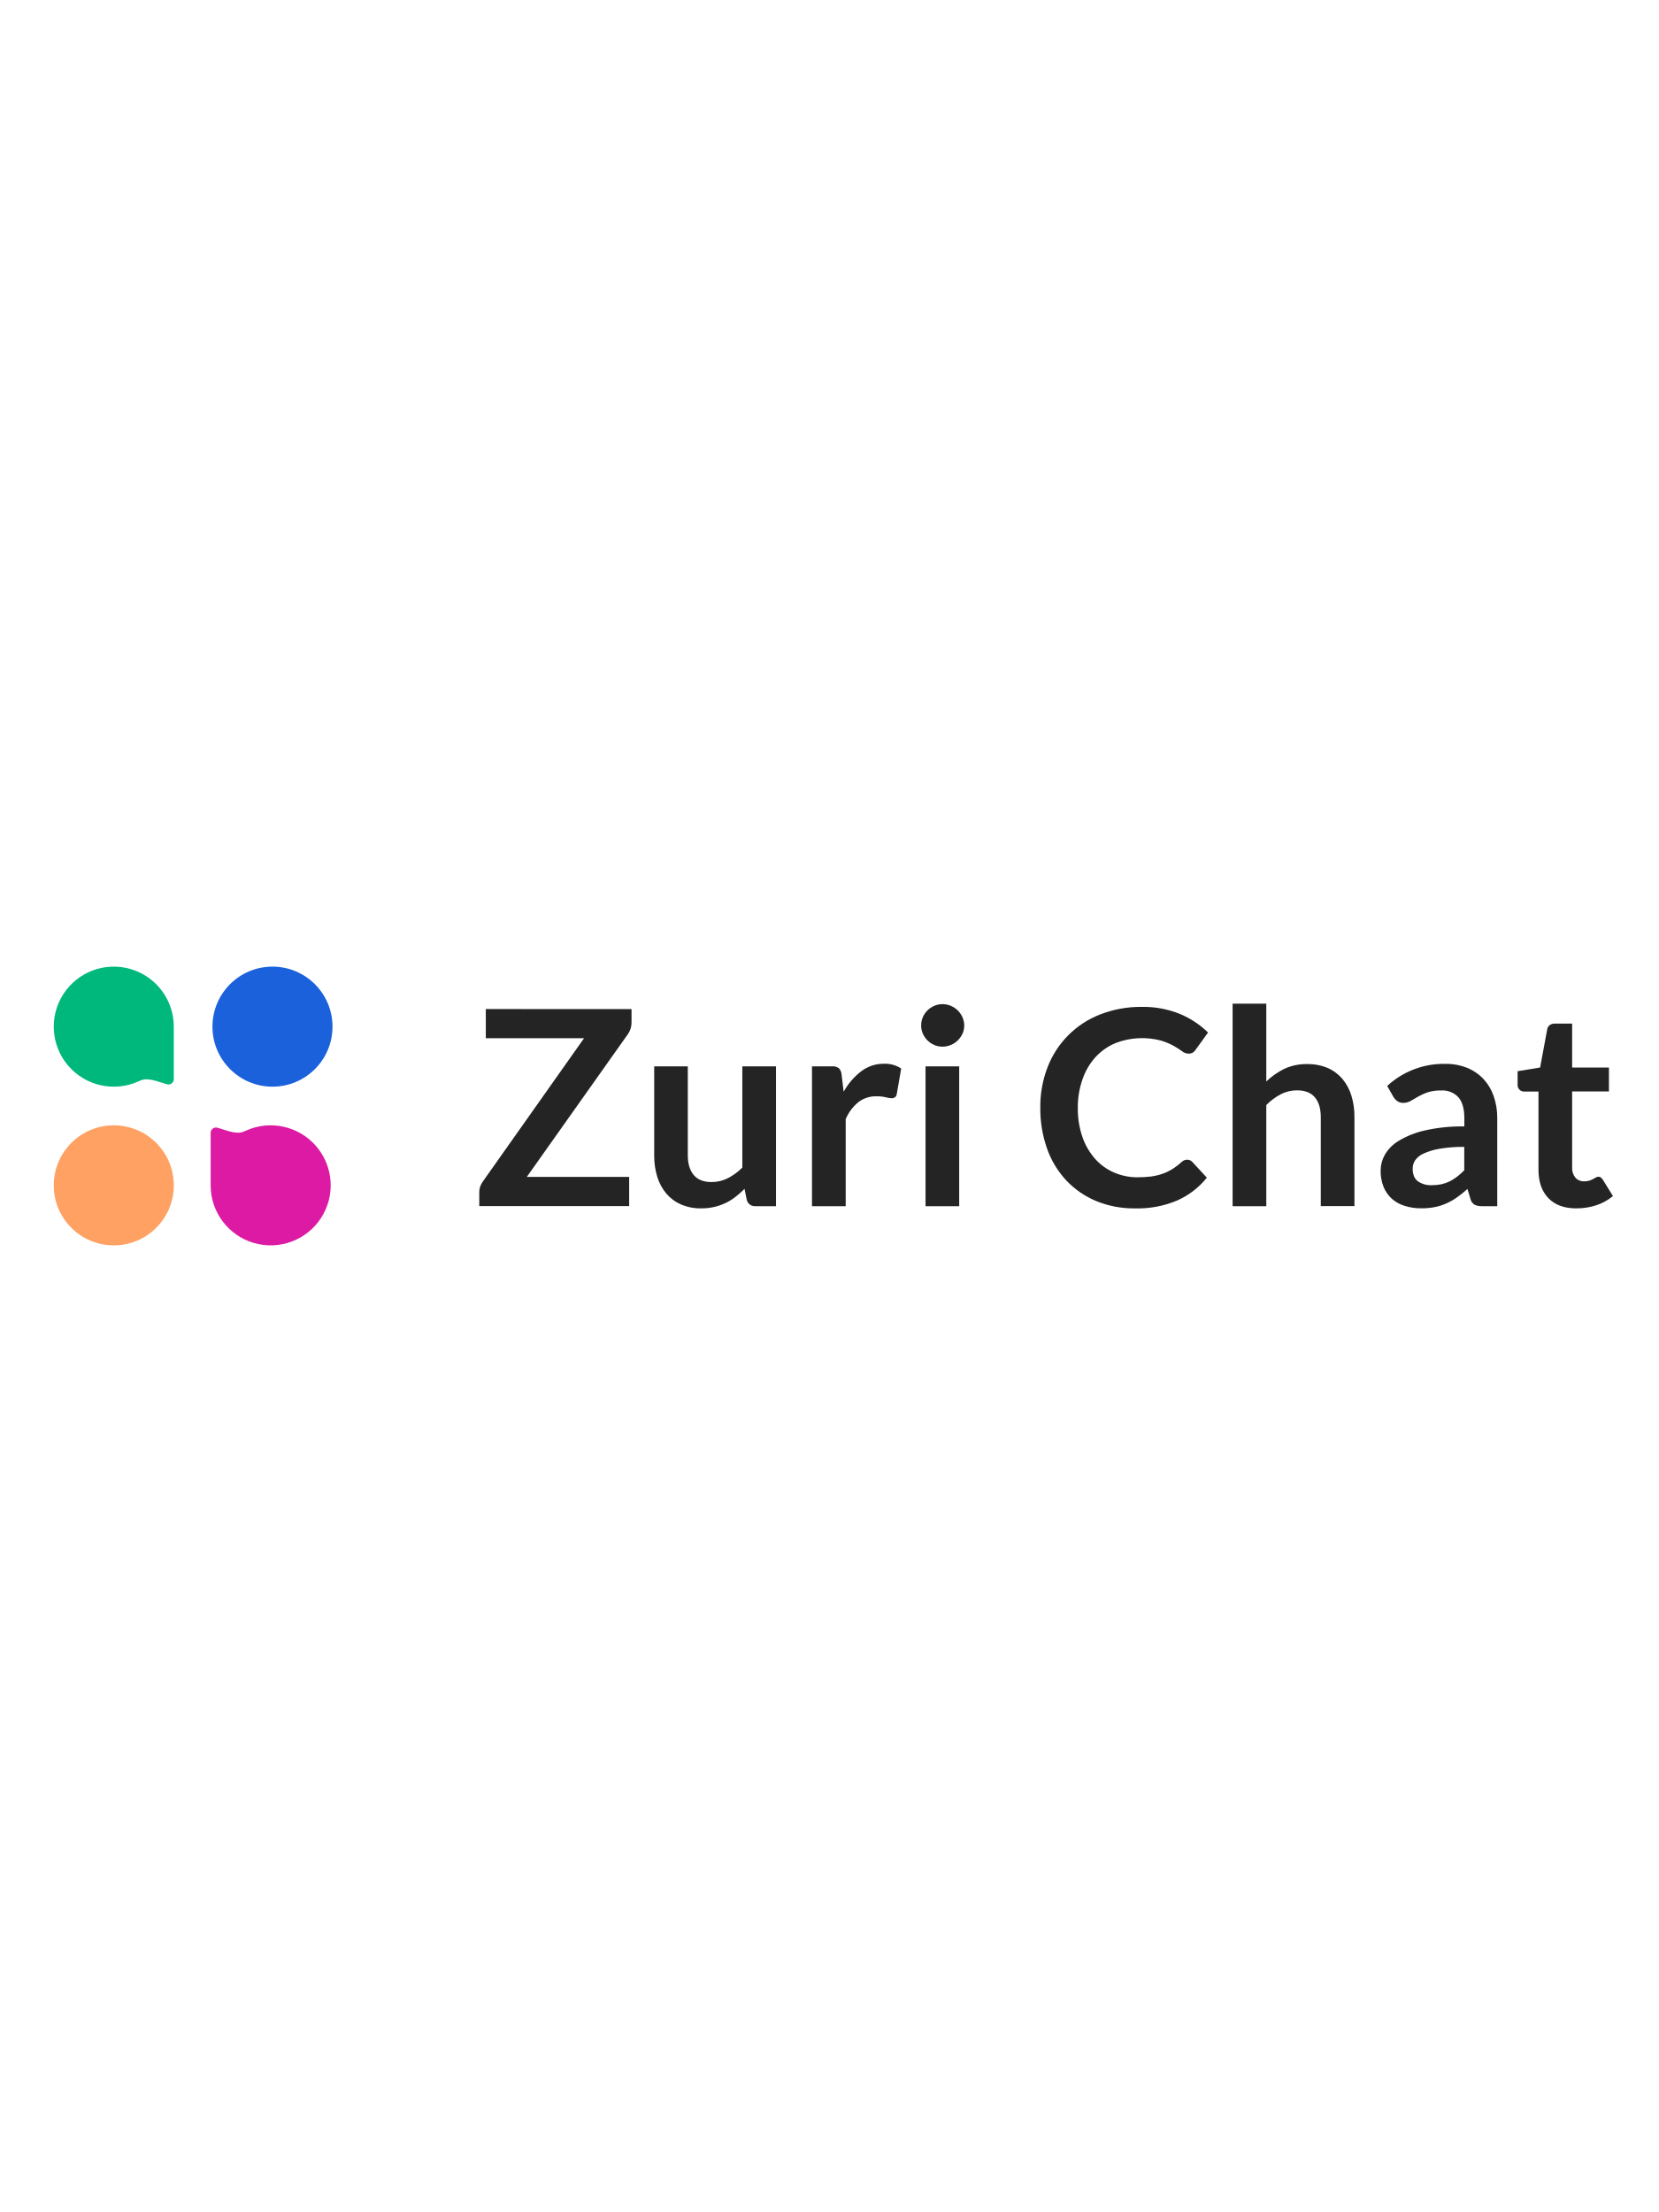
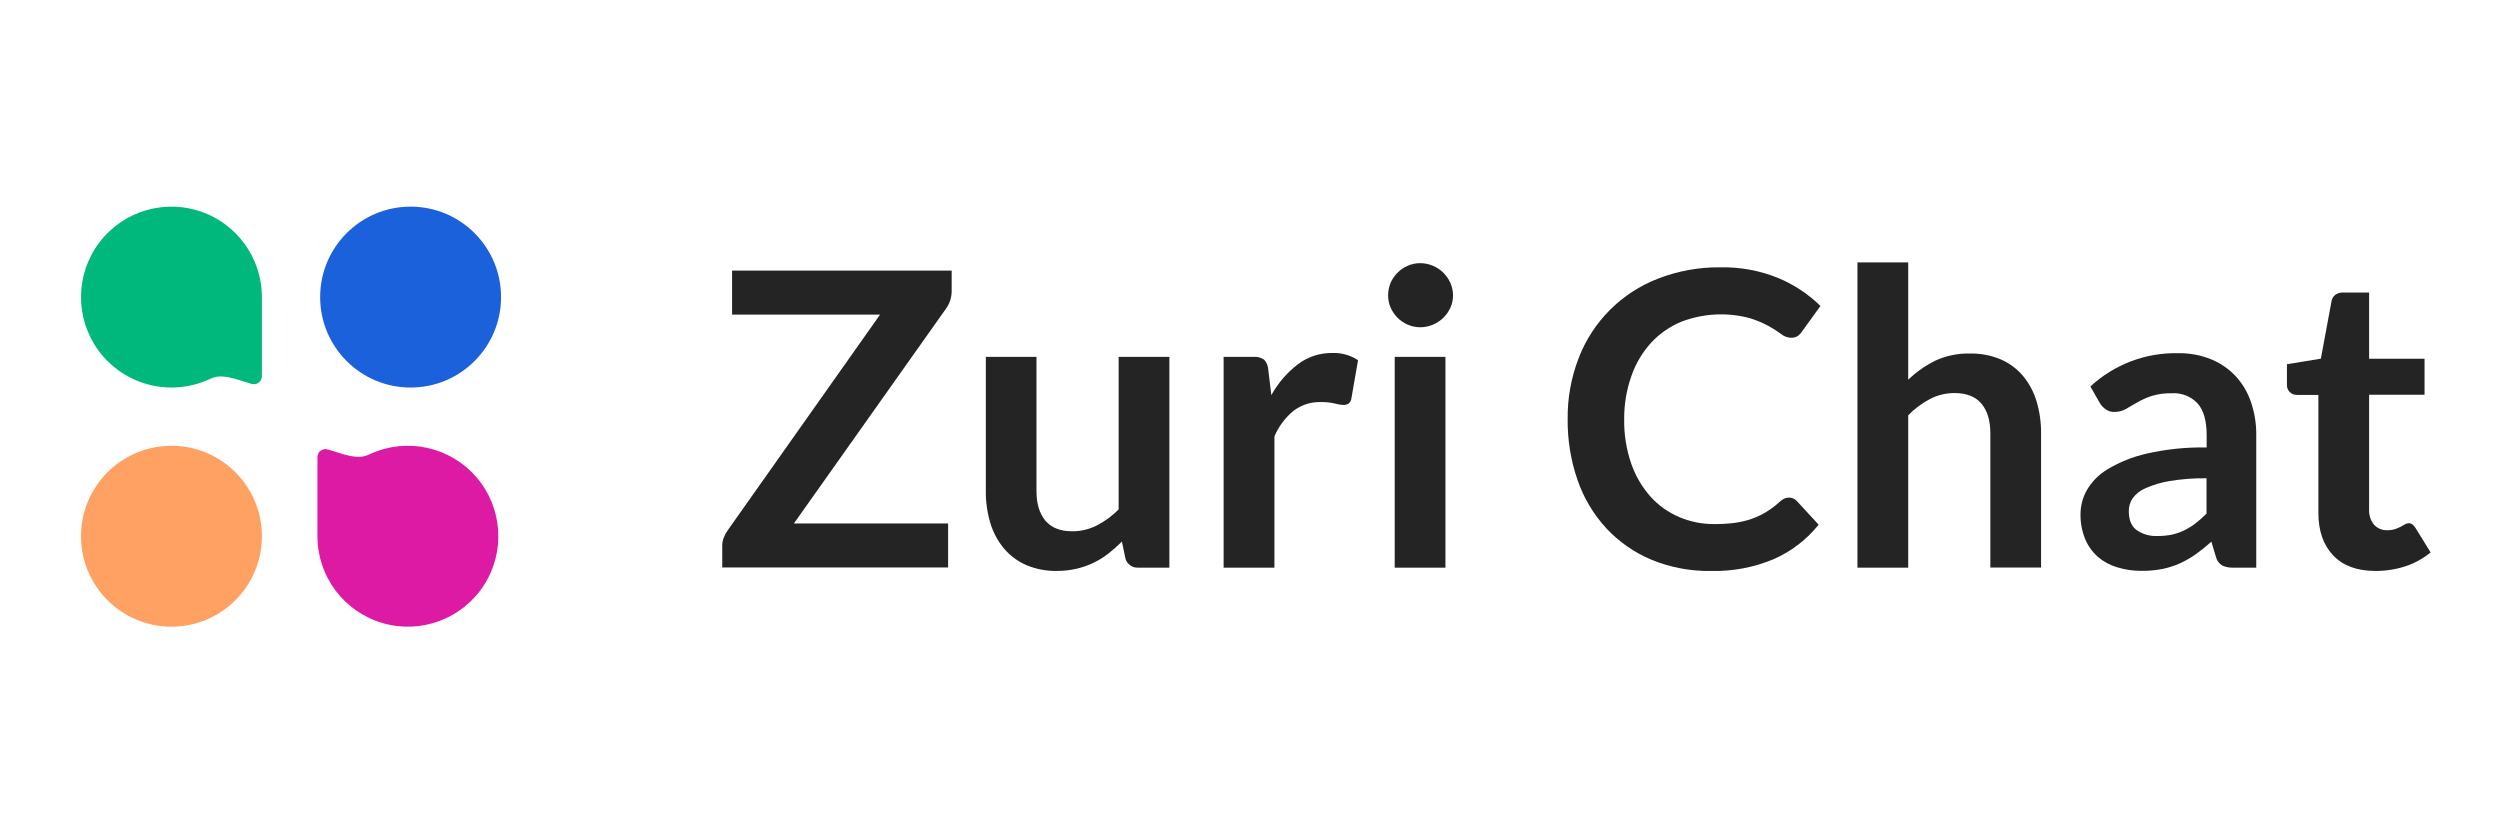
- <svg xmlns="http://www.w3.org/2000/svg" id="Layer_2" width="150" height="200" data-name="Layer 2" viewBox="0 0 624.93 128">
+ <svg xmlns="http://www.w3.org/2000/svg" id="Layer_2" width="150" height="50" data-name="Layer 2" viewBox="0 0 624.93 128">
  <path d="M65.47,34.11A22.61,22.61,0,1,0,52.16,54.72c1.63-.74,3-1.45,8.42.38.64.21,1.42.43,2.29.7a2,2,0,0,0,2.6-1.91Z" style="fill:#00b87c" />
  <path d="M79.35,93.89A22.61,22.61,0,1,0,92.66,73.28c-1.64.74-3,1.45-8.43-.38-.63-.21-1.41-.43-2.28-.7a2,2,0,0,0-2.6,1.91Z" style="fill:#dc1aa3" />
  <circle cx="102.64" cy="34.11" r="22.61" style="fill:#1a61db" />
  <circle cx="42.86" cy="93.89" r="22.61" style="fill:#fea162" />
  <path d="M237.89,27.49v5.09a7.48,7.48,0,0,1-1.34,4.31L198.45,90.7H237v11H180.54V96.3a5.31,5.31,0,0,1,.36-2,7.83,7.83,0,0,1,.92-1.77L220,38.48H183v-11Z" style="fill:#242424" />
  <path d="M259.09,49.06V82.54q0,4.81,2.24,7.47c1.48,1.76,3.72,2.64,6.7,2.64a13.47,13.47,0,0,0,6.16-1.46,21.76,21.76,0,0,0,5.44-4V49.06h12.68v52.68h-7.75a3.13,3.13,0,0,1-3.24-2.31l-.87-4.21a36.4,36.4,0,0,1-3.39,3,19.89,19.89,0,0,1-3.72,2.31,20.61,20.61,0,0,1-4.26,1.49,21.35,21.35,0,0,1-4.91.54,18.8,18.8,0,0,1-7.62-1.46A15.35,15.35,0,0,1,251,97a18,18,0,0,1-3.42-6.34,26.78,26.78,0,0,1-1.15-8.08V49.06Z" style="fill:#242424" />
  <path d="M305.87,101.74V49.06h7.44a4,4,0,0,1,2.72.72,4.09,4.09,0,0,1,1,2.46l.77,6.37a25,25,0,0,1,6.62-7.7A14,14,0,0,1,333,48.08a11,11,0,0,1,6.47,1.8l-1.65,9.5a2,2,0,0,1-.66,1.31,2.27,2.27,0,0,1-1.39.38,8.69,8.69,0,0,1-2.11-.36,14.05,14.05,0,0,0-3.54-.36,10.74,10.74,0,0,0-6.78,2.19,16.74,16.74,0,0,0-4.77,6.39v32.81Z" style="fill:#242424" />
  <path d="M363.22,33.71a7.32,7.32,0,0,1-.67,3.08,8.63,8.63,0,0,1-1.77,2.51A8.37,8.37,0,0,1,358.19,41a8,8,0,0,1-3.19.65,7.59,7.59,0,0,1-3.1-.65,8.07,8.07,0,0,1-2.55-1.72,8.49,8.49,0,0,1-1.72-2.51,7.62,7.62,0,0,1-.64-3.08,8.15,8.15,0,0,1,.64-3.19A8.35,8.35,0,0,1,349.35,28a8.07,8.07,0,0,1,2.55-1.72,7.59,7.59,0,0,1,3.1-.65,8,8,0,0,1,3.19.65A8.37,8.37,0,0,1,360.78,28a8.48,8.48,0,0,1,1.77,2.56A7.83,7.83,0,0,1,363.22,33.71Zm-1.9,15.35v52.68H348.64V49.06Z" style="fill:#242424" />
  <path d="M447.22,84.23a2.6,2.6,0,0,1,1.95.87L454.61,91a29.82,29.82,0,0,1-11.12,8.57,38.18,38.18,0,0,1-15.84,3,37.46,37.46,0,0,1-14.86-2.82,32.74,32.74,0,0,1-11.27-7.86,34.29,34.29,0,0,1-7.16-12,45.13,45.13,0,0,1-2.49-15.25,41,41,0,0,1,2.77-15.33,34.59,34.59,0,0,1,19.84-19.82A41.56,41.56,0,0,1,430,26.67a36.44,36.44,0,0,1,14.46,2.65,33.72,33.72,0,0,1,10.6,7l-4.62,6.41a4.3,4.3,0,0,1-1,1.08,3,3,0,0,1-1.77.46,4,4,0,0,1-2.42-.92,28.91,28.91,0,0,0-3.13-2,25.89,25.89,0,0,0-4.8-2,27.82,27.82,0,0,0-17,.9,21.56,21.56,0,0,0-7.54,5.21,23.89,23.89,0,0,0-4.93,8.25A31.65,31.65,0,0,0,406,64.62a32.55,32.55,0,0,0,1.77,11.14,24.42,24.42,0,0,0,4.8,8.21,20.43,20.43,0,0,0,7.14,5.11,22,22,0,0,0,8.83,1.77,39.61,39.61,0,0,0,5.11-.3,22.58,22.58,0,0,0,4.21-1,18.64,18.64,0,0,0,3.64-1.72,23,23,0,0,0,3.42-2.59,5,5,0,0,1,1.07-.75A2.72,2.72,0,0,1,447.22,84.23Z" style="fill:#242424" />
  <path d="M464.31,101.74V25.44H477V54.76A27.15,27.15,0,0,1,483.77,50a19.78,19.78,0,0,1,8.68-1.79,19,19,0,0,1,7.65,1.46,15.25,15.25,0,0,1,5.57,4.11,18.05,18.05,0,0,1,3.39,6.31,26.9,26.9,0,0,1,1.15,8.09v33.53H497.53V68.21q0-4.83-2.23-7.47t-6.7-2.64a13.21,13.21,0,0,0-6.16,1.48A22.46,22.46,0,0,0,477,63.64v38.1Z" style="fill:#242424" />
  <path d="M564,101.74h-5.7a6.09,6.09,0,0,1-2.82-.54A3.45,3.45,0,0,1,553.91,99l-1.13-3.75a45,45,0,0,1-3.93,3.16,23.72,23.72,0,0,1-4,2.28,20.18,20.18,0,0,1-4.36,1.39,26.12,26.12,0,0,1-5.14.46,20.2,20.2,0,0,1-6.16-.9A13.15,13.15,0,0,1,524.36,99a12.22,12.22,0,0,1-3.16-4.48,16,16,0,0,1-1.13-6.23,12.28,12.28,0,0,1,1.57-5.9,14.7,14.7,0,0,1,5.21-5.25,33,33,0,0,1,9.7-3.89,62,62,0,0,1,15.05-1.55v-3.1q0-5.34-2.24-7.89a8.12,8.12,0,0,0-6.49-2.56,16,16,0,0,0-5.14.71,20.06,20.06,0,0,0-3.56,1.62c-1,.6-1.95,1.14-2.8,1.62a5.7,5.7,0,0,1-2.83.72,3.61,3.61,0,0,1-2.2-.67,5.08,5.08,0,0,1-1.49-1.64l-2.31-4.06a31.34,31.34,0,0,1,21.92-8.32,21.16,21.16,0,0,1,8.24,1.52,17.46,17.46,0,0,1,6.14,4.21,18.07,18.07,0,0,1,3.82,6.44A24.61,24.61,0,0,1,564,68.47Zm-24.64-7.91a17.42,17.42,0,0,0,3.59-.35A14.08,14.08,0,0,0,546,92.42a17.51,17.51,0,0,0,2.82-1.75,26.08,26.08,0,0,0,2.75-2.45V79.4a52,52,0,0,0-9.27.7,24.34,24.34,0,0,0-6,1.79,7.58,7.58,0,0,0-3.21,2.53,5.68,5.68,0,0,0-.95,3.15q0,3.38,2,4.81A8.46,8.46,0,0,0,539.33,93.83Z" style="fill:#242424" />
  <path d="M593.75,102.56q-6.82,0-10.52-3.88T579.53,88V58.56h-5.34a2.44,2.44,0,0,1-2.52-2.67v-5l8.48-1.39,2.67-14.38a2.51,2.51,0,0,1,.95-1.59,3,3,0,0,1,1.87-.56h6.57V49.52h13.86v9H592.21V87.11A5.62,5.62,0,0,0,593.44,91a4.21,4.21,0,0,0,3.29,1.38,5.93,5.93,0,0,0,2-.28,10.2,10.2,0,0,0,1.38-.59c.4-.21.75-.4,1.06-.59a1.7,1.7,0,0,1,.92-.28,1.42,1.42,0,0,1,.92.28,4.14,4.14,0,0,1,.77.85l3.8,6.16a19.2,19.2,0,0,1-6.36,3.49A23.66,23.66,0,0,1,593.75,102.56Z" style="fill:#242424" />
</svg>
